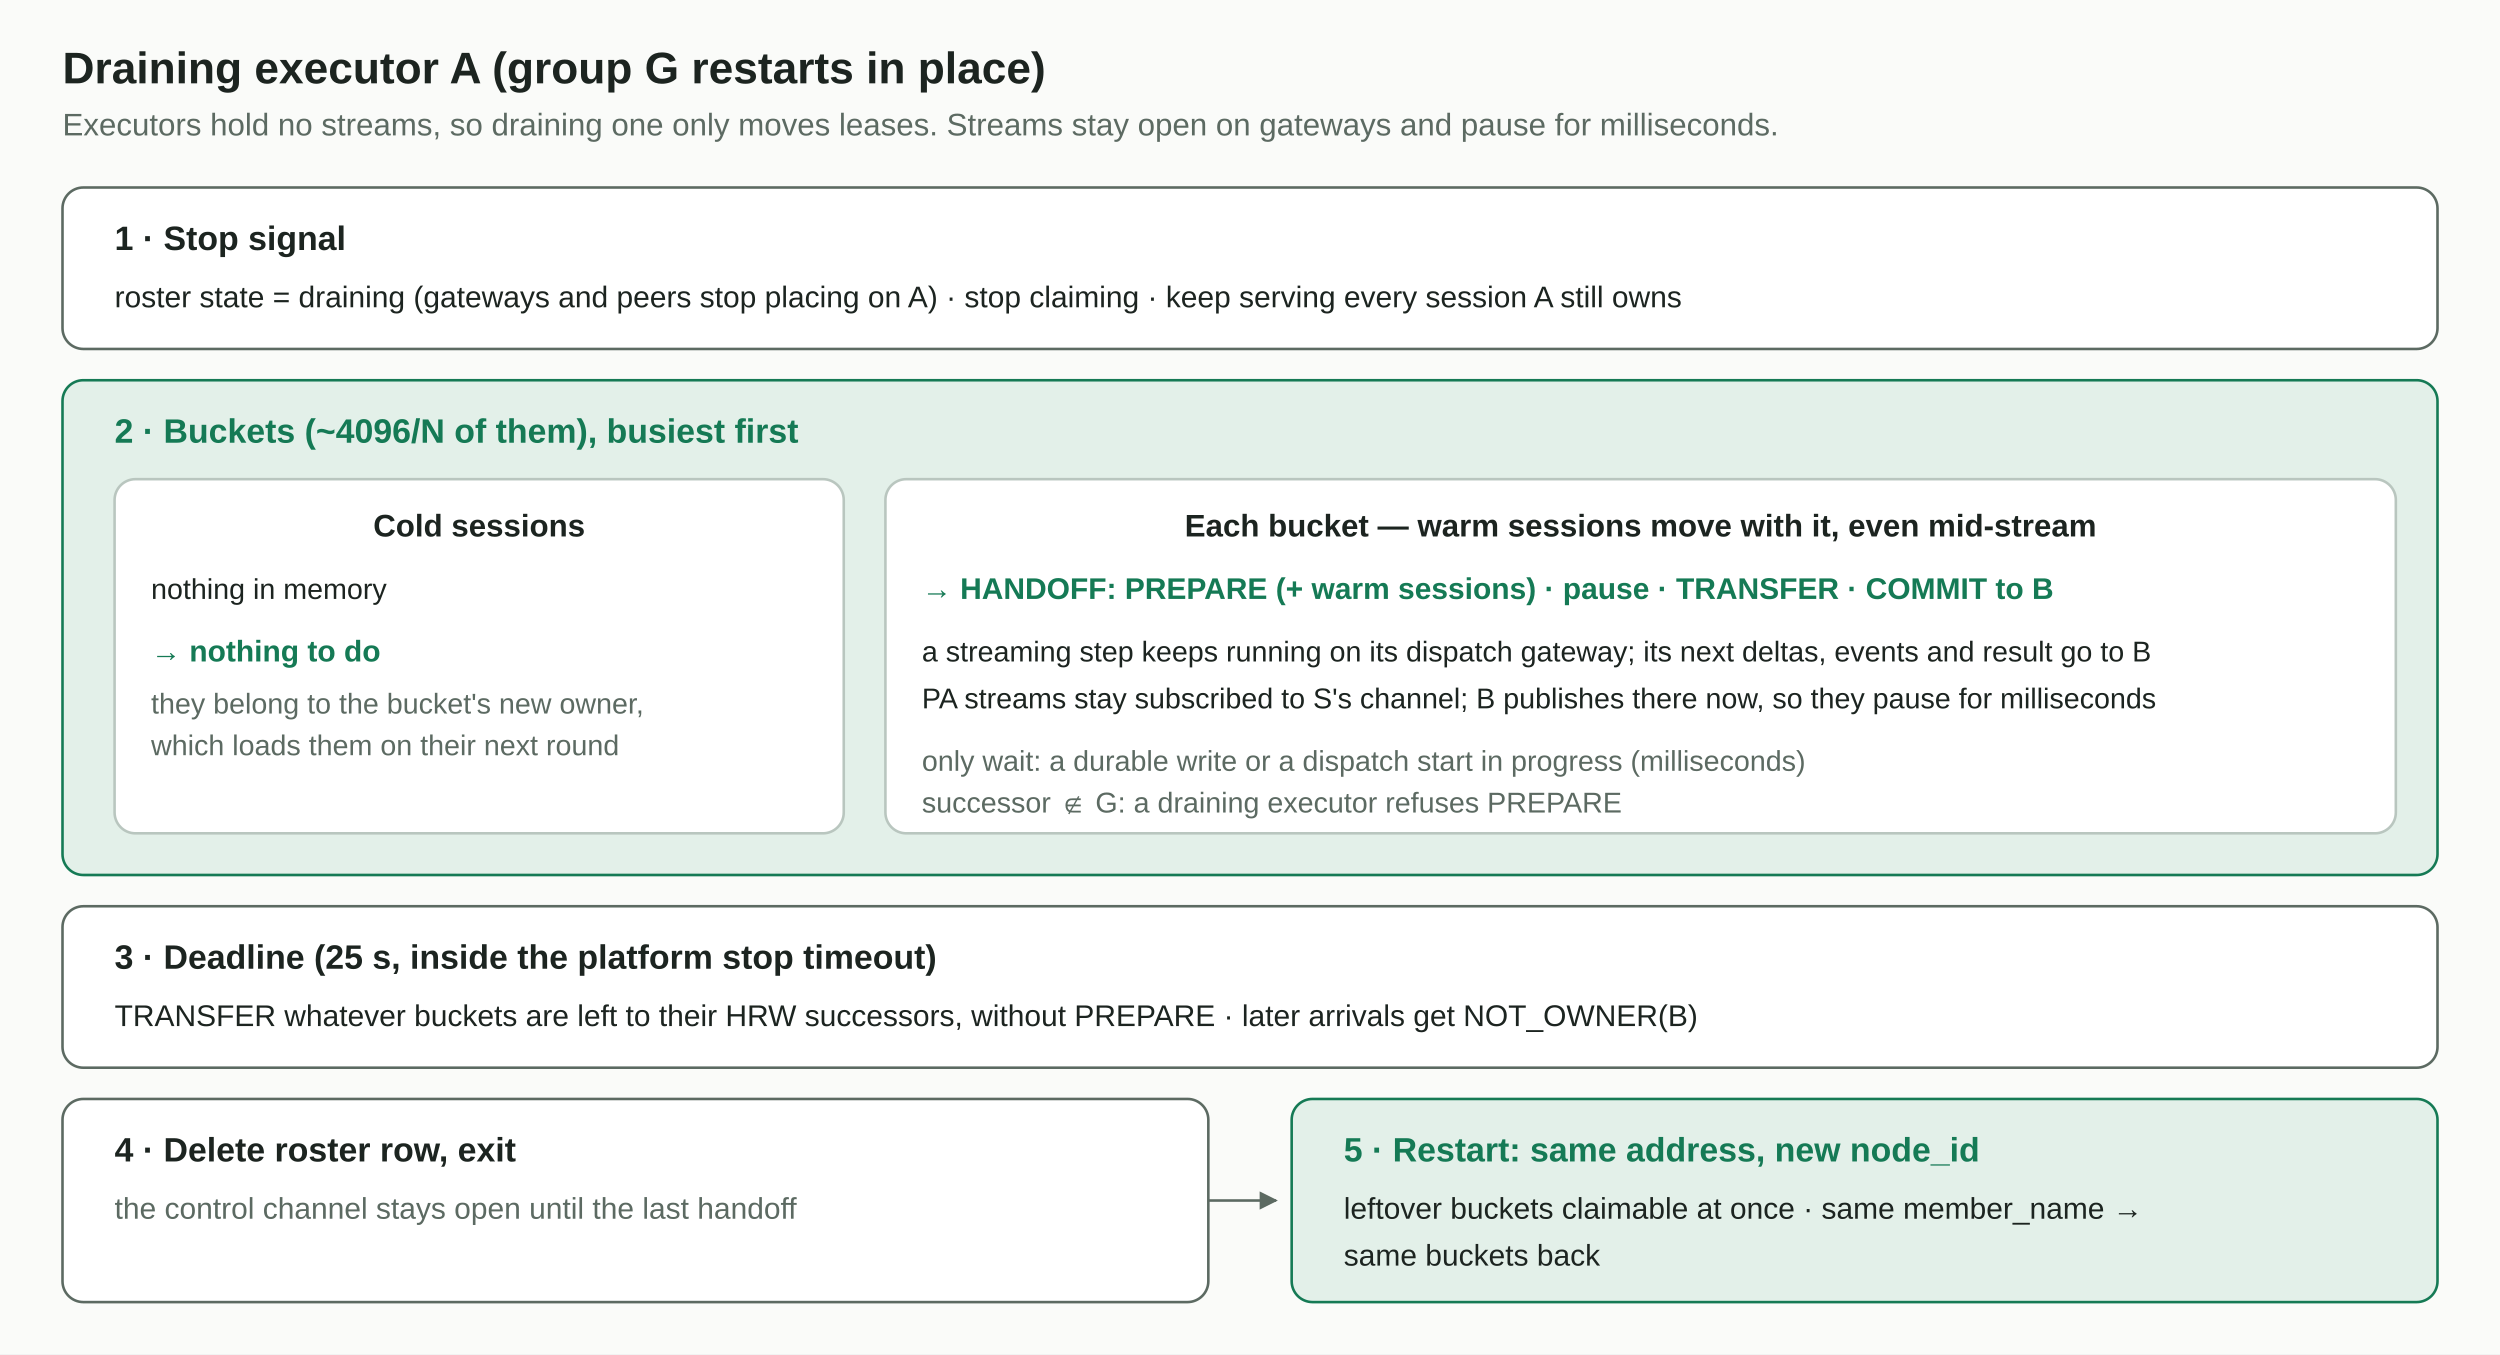
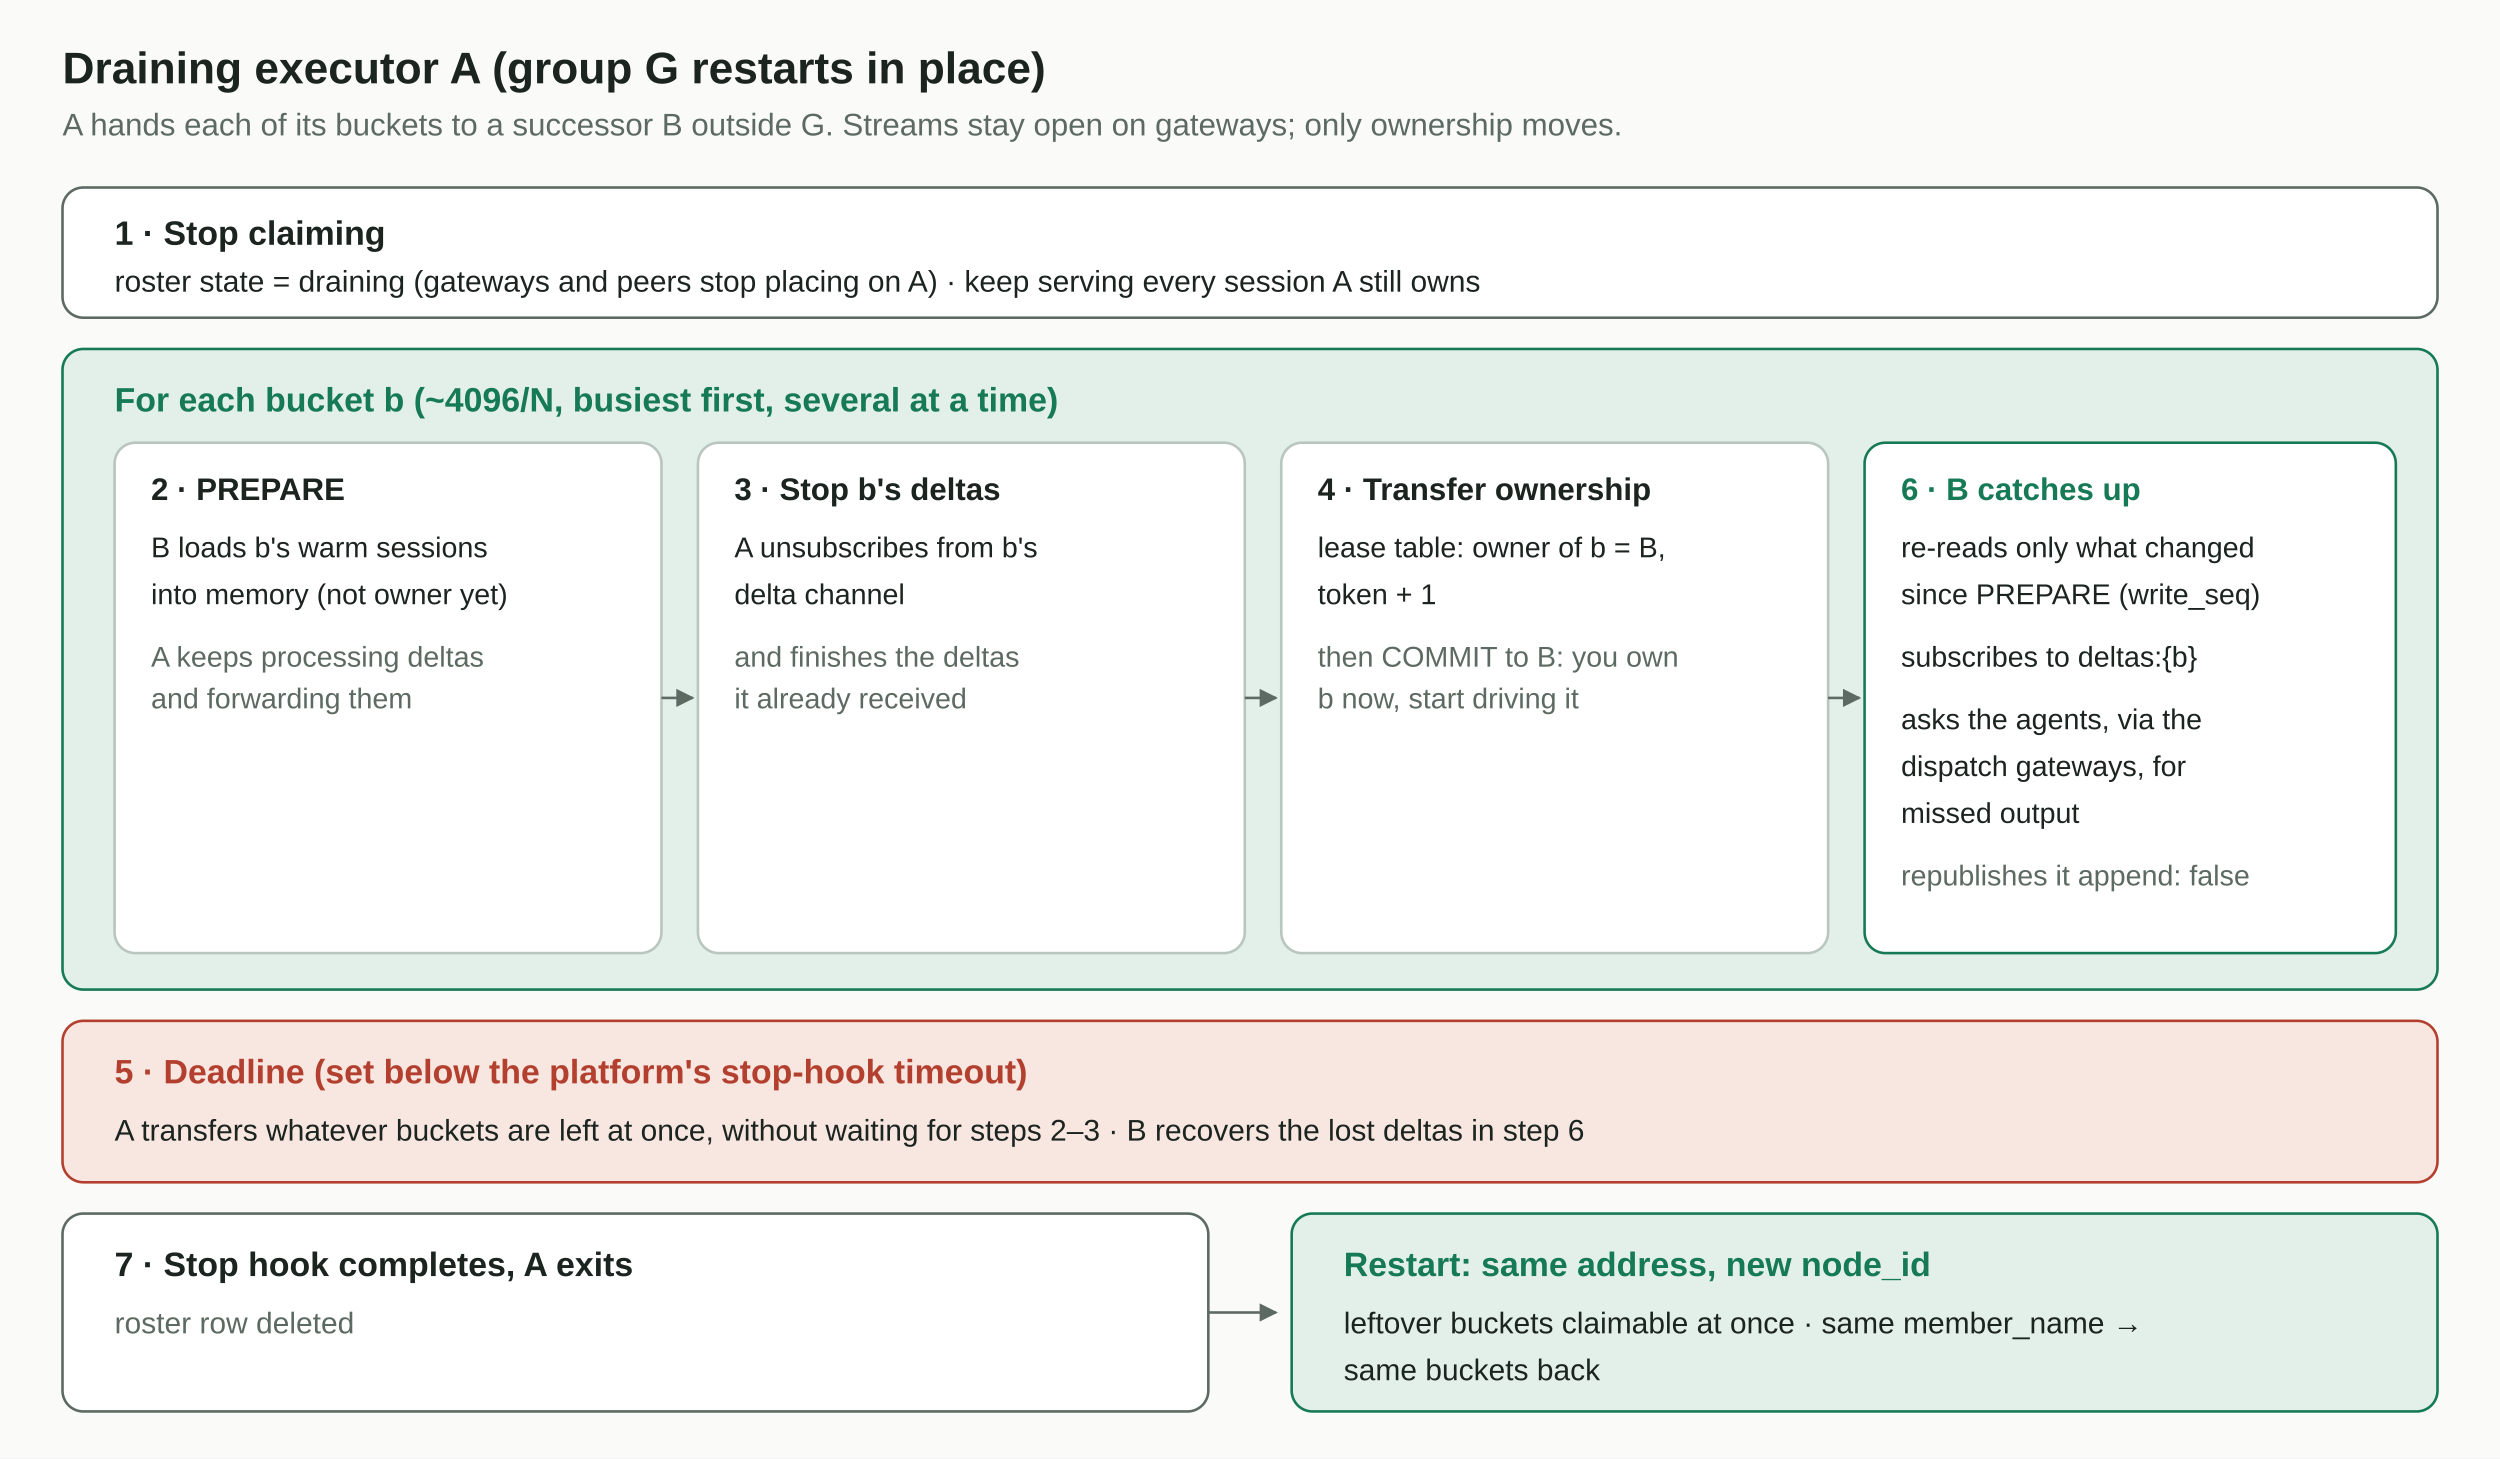
- <svg xmlns="http://www.w3.org/2000/svg" viewBox="0 0 960 520" font-family="Arial, Helvetica, sans-serif">
+ <svg xmlns="http://www.w3.org/2000/svg" viewBox="0 0 960 560" font-family="Arial, Helvetica, sans-serif">
  <defs>
    <marker id="ar" viewBox="0 0 10 10" refX="9" refY="5" markerWidth="7" markerHeight="7" orient="auto-start-reverse">
      <path d="M0 0L10 5L0 10z" fill="#5c6a62" />
    </marker>
  </defs>
-   <rect x="0" y="0" width="960" height="520" fill="#fafbf9" />
+   <rect x="0" y="0" width="960" height="560" fill="#fafbf9" />
  <text x="24" y="32" font-size="17" font-weight="bold" fill="#1c2420">Draining executor A (group G restarts in place)</text>
-   <text x="24" y="52" font-size="12" fill="#5c6a62">Executors hold no streams, so draining one only moves leases. Streams stay open on gateways and pause for milliseconds.</text>
-   <rect x="24" y="72" width="912" height="62" rx="8" fill="#ffffff" stroke="#5c6a62" />
-   <text x="44" y="96" font-size="13" font-weight="bold" fill="#1c2420">1 · Stop signal</text>
-   <text x="44" y="118" font-size="11.5" fill="#1c2420">roster state = draining (gateways and peers stop placing on A) · stop claiming · keep serving every session A still owns</text>
-   <rect x="24" y="146" width="912" height="190" rx="8" fill="#e3f0e9" stroke="#157a55" />
-   <text x="44" y="170" font-size="13" font-weight="bold" fill="#157a55">2 · Buckets (~4096/N of them), busiest first</text>
-   <rect x="44" y="184" width="280" height="136" rx="8" fill="#ffffff" stroke="#b9c6bf" />
-   <text x="184" y="206" font-size="12" font-weight="bold" text-anchor="middle" fill="#1c2420">Cold sessions</text>
-   <text x="58" y="230" font-size="11" fill="#1c2420">nothing in memory</text>
-   <text x="58" y="254" font-size="11.5" font-weight="bold" fill="#157a55">→ nothing to do</text>
-   <text x="58" y="274" font-size="11" fill="#5c6a62">they belong to the bucket's new owner,</text>
-   <text x="58" y="290" font-size="11" fill="#5c6a62">which loads them on their next round</text>
-   <rect x="340" y="184" width="580" height="136" rx="8" fill="#ffffff" stroke="#b9c6bf" />
-   <text x="630" y="206" font-size="12" font-weight="bold" text-anchor="middle" fill="#1c2420">Each bucket — warm sessions move with it, even mid-stream</text>
-   <text x="354" y="230" font-size="11.5" font-weight="bold" fill="#157a55">→ HANDOFF: PREPARE (+ warm sessions) · pause · TRANSFER · COMMIT to B</text>
-   <text x="354" y="254" font-size="11" fill="#1c2420">a streaming step keeps running on its dispatch gateway; its next deltas, events and result go to B</text>
-   <text x="354" y="272" font-size="11" fill="#1c2420">PA streams stay subscribed to S's channel; B publishes there now, so they pause for milliseconds</text>
-   <text x="354" y="296" font-size="11" fill="#5c6a62">only wait: a durable write or a dispatch start in progress (milliseconds)</text>
-   <text x="354" y="312" font-size="11" fill="#5c6a62">successor ∉ G: a draining executor refuses PREPARE</text>
-   <rect x="24" y="348" width="912" height="62" rx="8" fill="#ffffff" stroke="#5c6a62" />
-   <text x="44" y="372" font-size="13" font-weight="bold" fill="#1c2420">3 · Deadline (25 s, inside the platform stop timeout)</text>
-   <text x="44" y="394" font-size="11.5" fill="#1c2420">TRANSFER whatever buckets are left to their HRW successors, without PREPARE · later arrivals get NOT_OWNER(B)</text>
-   <rect x="24" y="422" width="440" height="78" rx="8" fill="#ffffff" stroke="#5c6a62" />
-   <text x="44" y="446" font-size="13" font-weight="bold" fill="#1c2420">4 · Delete roster row, exit</text>
-   <text x="44" y="468" font-size="11.5" fill="#5c6a62">the control channel stays open until the last handoff</text>
-   <line x1="464" y1="461" x2="490" y2="461" stroke="#5c6a62" marker-end="url(#ar)" />
-   <rect x="496" y="422" width="440" height="78" rx="8" fill="#e3f0e9" stroke="#157a55" />
-   <text x="516" y="446" font-size="13" font-weight="bold" fill="#157a55">5 · Restart: same address, new node_id</text>
-   <text x="516" y="468" font-size="11.5" fill="#1c2420">leftover buckets claimable at once · same member_name →</text>
-   <text x="516" y="486" font-size="11.5" fill="#1c2420">same buckets back</text>
+   <text x="24" y="52" font-size="12" fill="#5c6a62">A hands each of its buckets to a successor B outside G. Streams stay open on gateways; only ownership moves.</text>
+   <rect x="24" y="72" width="912" height="50" rx="8" fill="#ffffff" stroke="#5c6a62" />
+   <text x="44" y="94" font-size="13" font-weight="bold" fill="#1c2420">1 · Stop claiming</text>
+   <text x="44" y="112" font-size="11.5" fill="#1c2420">roster state = draining (gateways and peers stop placing on A) · keep serving every session A still owns</text>
+   <rect x="24" y="134" width="912" height="246" rx="8" fill="#e3f0e9" stroke="#157a55" />
+   <text x="44" y="158" font-size="13" font-weight="bold" fill="#157a55">For each bucket b (~4096/N, busiest first, several at a time)</text>
+   <rect x="44" y="170" width="210" height="196" rx="8" fill="#ffffff" stroke="#b9c6bf" />
+   <text x="58" y="192" font-size="12" font-weight="bold" fill="#1c2420">2 · PREPARE</text>
+   <text x="58" y="214" font-size="11" fill="#1c2420">B loads b's warm sessions</text>
+   <text x="58" y="232" font-size="11" fill="#1c2420">into memory (not owner yet)</text>
+   <text x="58" y="256" font-size="11" fill="#5c6a62">A keeps processing deltas</text>
+   <text x="58" y="272" font-size="11" fill="#5c6a62">and forwarding them</text>
+   <rect x="268" y="170" width="210" height="196" rx="8" fill="#ffffff" stroke="#b9c6bf" />
+   <text x="282" y="192" font-size="12" font-weight="bold" fill="#1c2420">3 · Stop b's deltas</text>
+   <text x="282" y="214" font-size="11" fill="#1c2420">A unsubscribes from b's</text>
+   <text x="282" y="232" font-size="11" fill="#1c2420">delta channel</text>
+   <text x="282" y="256" font-size="11" fill="#5c6a62">and finishes the deltas</text>
+   <text x="282" y="272" font-size="11" fill="#5c6a62">it already received</text>
+   <rect x="492" y="170" width="210" height="196" rx="8" fill="#ffffff" stroke="#b9c6bf" />
+   <text x="506" y="192" font-size="12" font-weight="bold" fill="#1c2420">4 · Transfer ownership</text>
+   <text x="506" y="214" font-size="11" fill="#1c2420">lease table: owner of b = B,</text>
+   <text x="506" y="232" font-size="11" fill="#1c2420">token + 1</text>
+   <text x="506" y="256" font-size="11" fill="#5c6a62">then COMMIT to B: you own</text>
+   <text x="506" y="272" font-size="11" fill="#5c6a62">b now, start driving it</text>
+   <rect x="716" y="170" width="204" height="196" rx="8" fill="#ffffff" stroke="#157a55" />
+   <text x="730" y="192" font-size="12" font-weight="bold" fill="#157a55">6 · B catches up</text>
+   <text x="730" y="214" font-size="11" fill="#1c2420">re-reads only what changed</text>
+   <text x="730" y="232" font-size="11" fill="#1c2420">since PREPARE (write_seq)</text>
+   <text x="730" y="256" font-size="11" fill="#1c2420">subscribes to deltas:{b}</text>
+   <text x="730" y="280" font-size="11" fill="#1c2420">asks the agents, via the</text>
+   <text x="730" y="298" font-size="11" fill="#1c2420">dispatch gateways, for</text>
+   <text x="730" y="316" font-size="11" fill="#1c2420">missed output</text>
+   <text x="730" y="340" font-size="11" fill="#5c6a62">republishes it append: false</text>
+   <line x1="254" y1="268" x2="266" y2="268" stroke="#5c6a62" marker-end="url(#ar)" />
+   <line x1="478" y1="268" x2="490" y2="268" stroke="#5c6a62" marker-end="url(#ar)" />
+   <line x1="702" y1="268" x2="714" y2="268" stroke="#5c6a62" marker-end="url(#ar)" />
+   <rect x="24" y="392" width="912" height="62" rx="8" fill="#f8e6e1" stroke="#b3402e" />
+   <text x="44" y="416" font-size="13" font-weight="bold" fill="#b3402e">5 · Deadline (set below the platform's stop-hook timeout)</text>
+   <text x="44" y="438" font-size="11.5" fill="#1c2420">A transfers whatever buckets are left at once, without waiting for steps 2–3 · B recovers the lost deltas in step 6</text>
+   <rect x="24" y="466" width="440" height="76" rx="8" fill="#ffffff" stroke="#5c6a62" />
+   <text x="44" y="490" font-size="13" font-weight="bold" fill="#1c2420">7 · Stop hook completes, A exits</text>
+   <text x="44" y="512" font-size="11.5" fill="#5c6a62">roster row deleted</text>
+   <line x1="464" y1="504" x2="490" y2="504" stroke="#5c6a62" marker-end="url(#ar)" />
+   <rect x="496" y="466" width="440" height="76" rx="8" fill="#e3f0e9" stroke="#157a55" />
+   <text x="516" y="490" font-size="13" font-weight="bold" fill="#157a55">Restart: same address, new node_id</text>
+   <text x="516" y="512" font-size="11.5" fill="#1c2420">leftover buckets claimable at once · same member_name →</text>
+   <text x="516" y="530" font-size="11.5" fill="#1c2420">same buckets back</text>
</svg>
